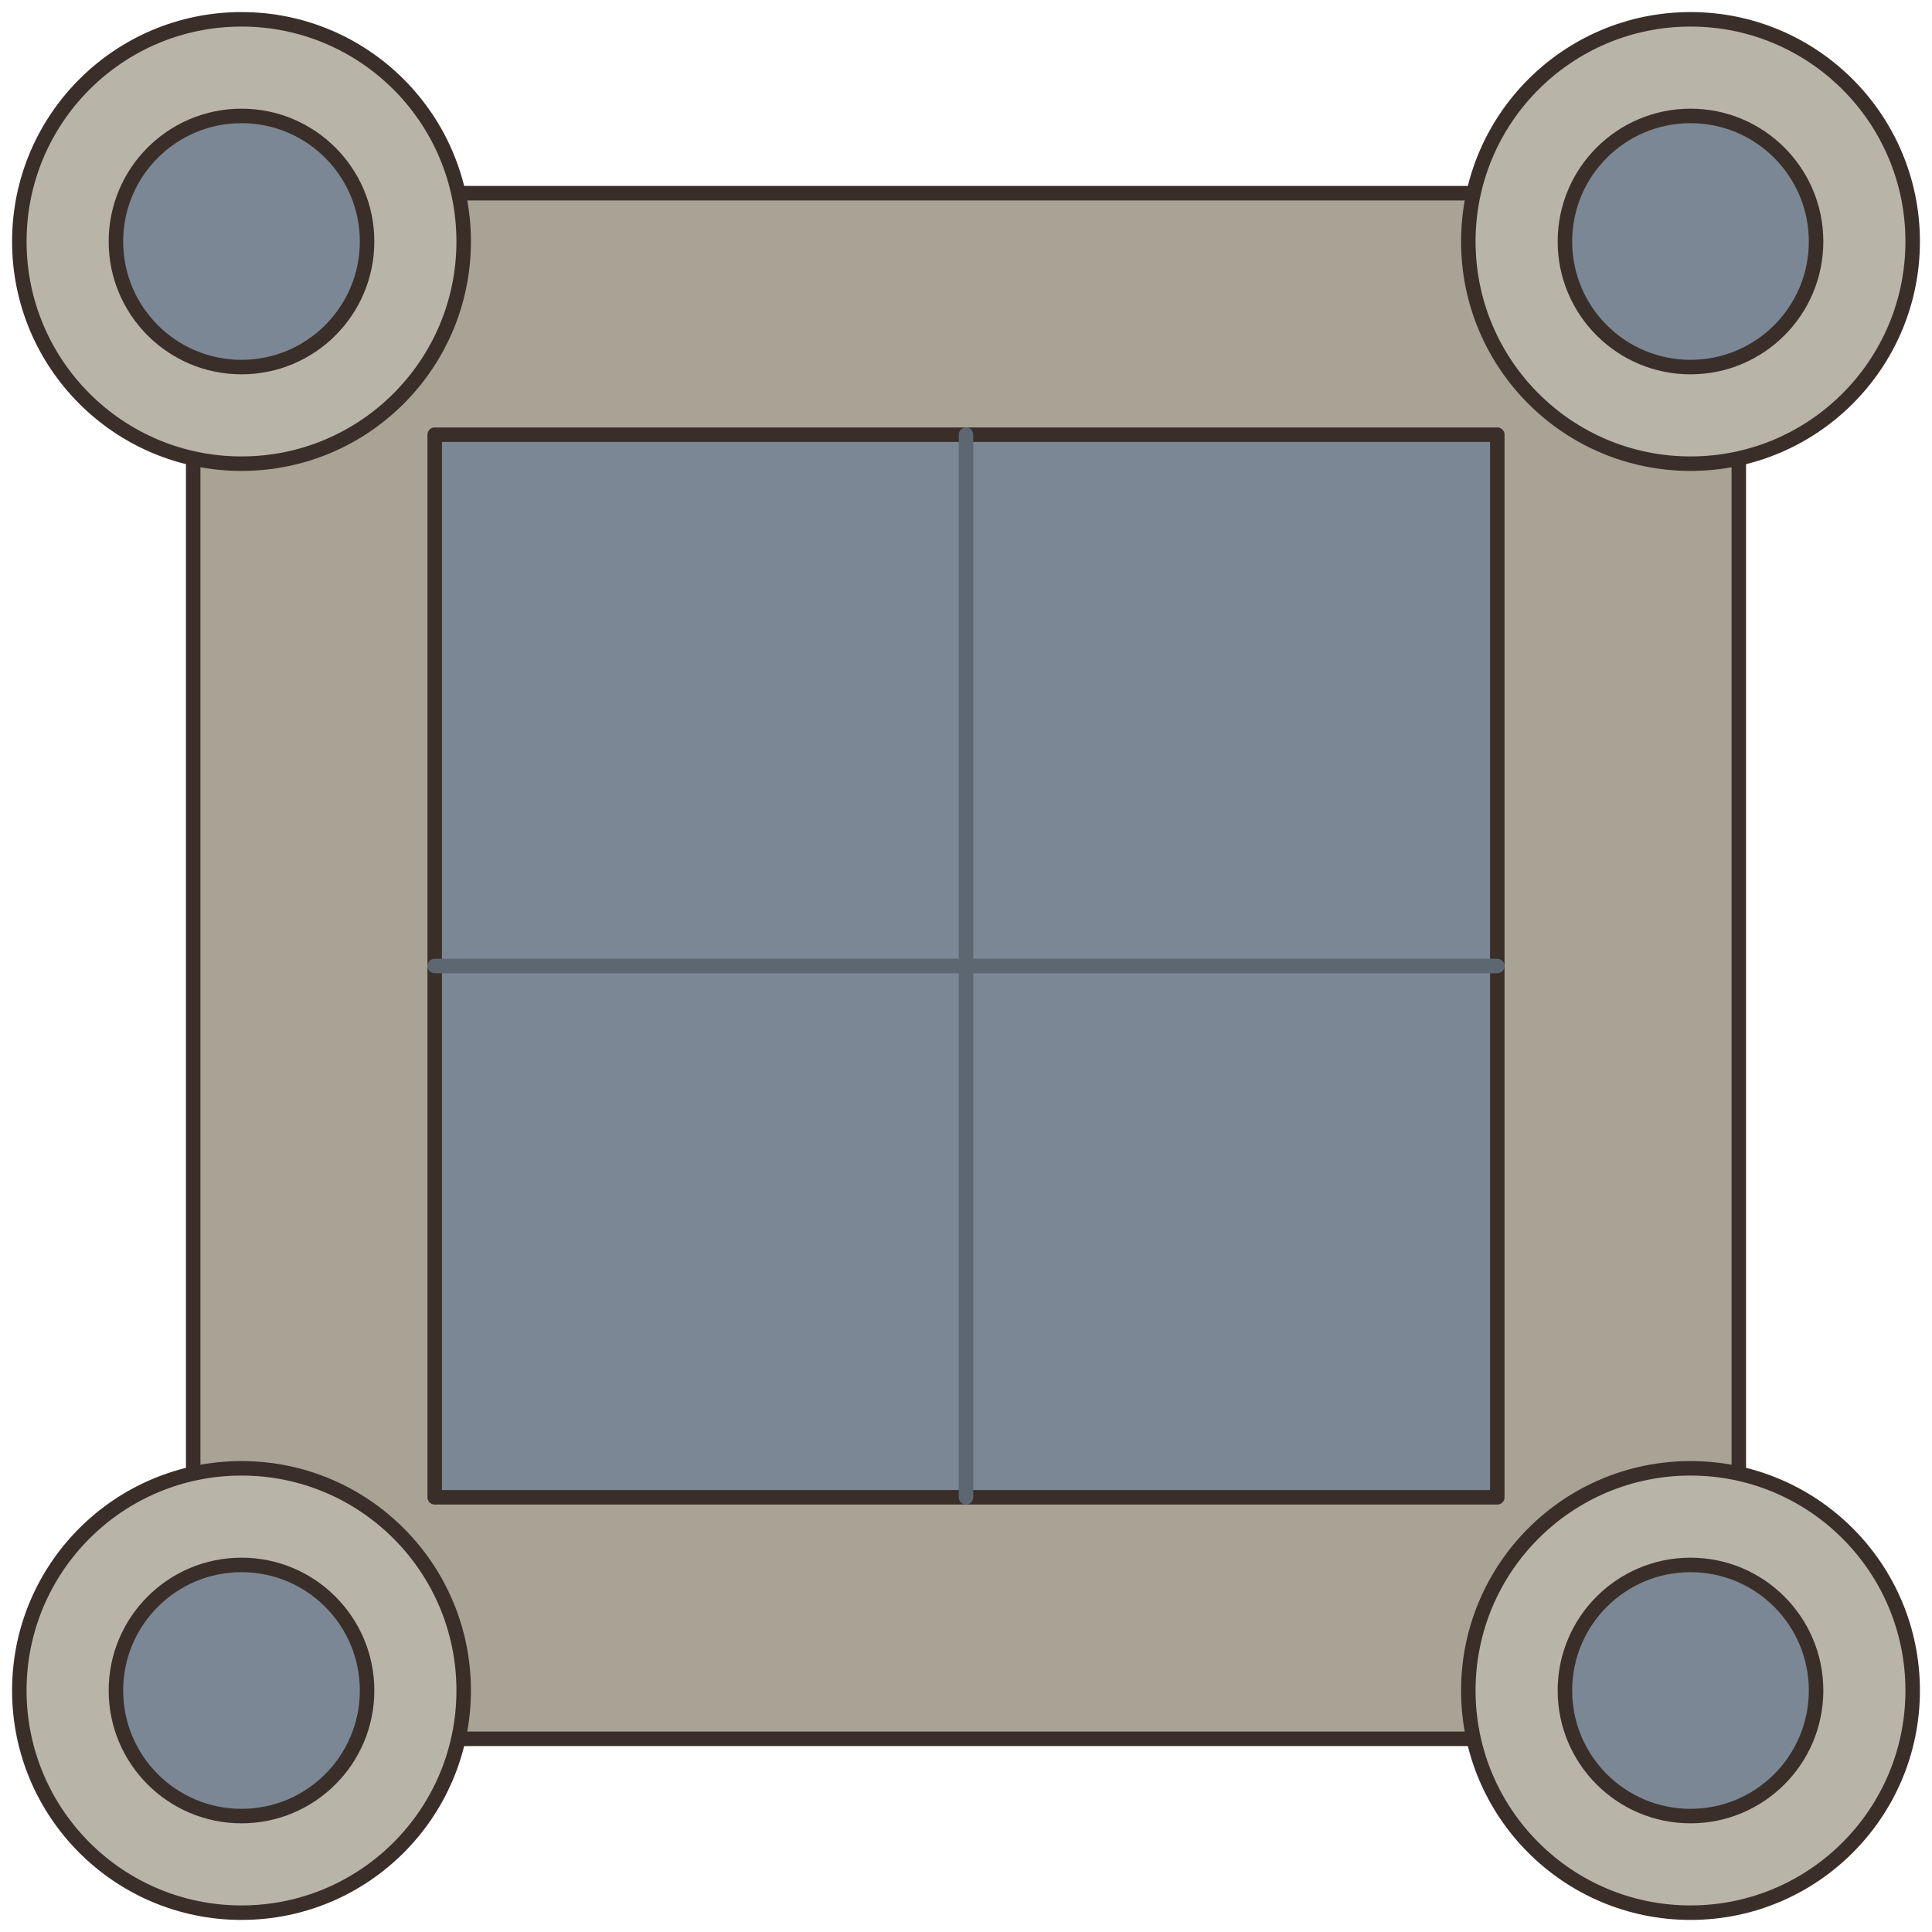
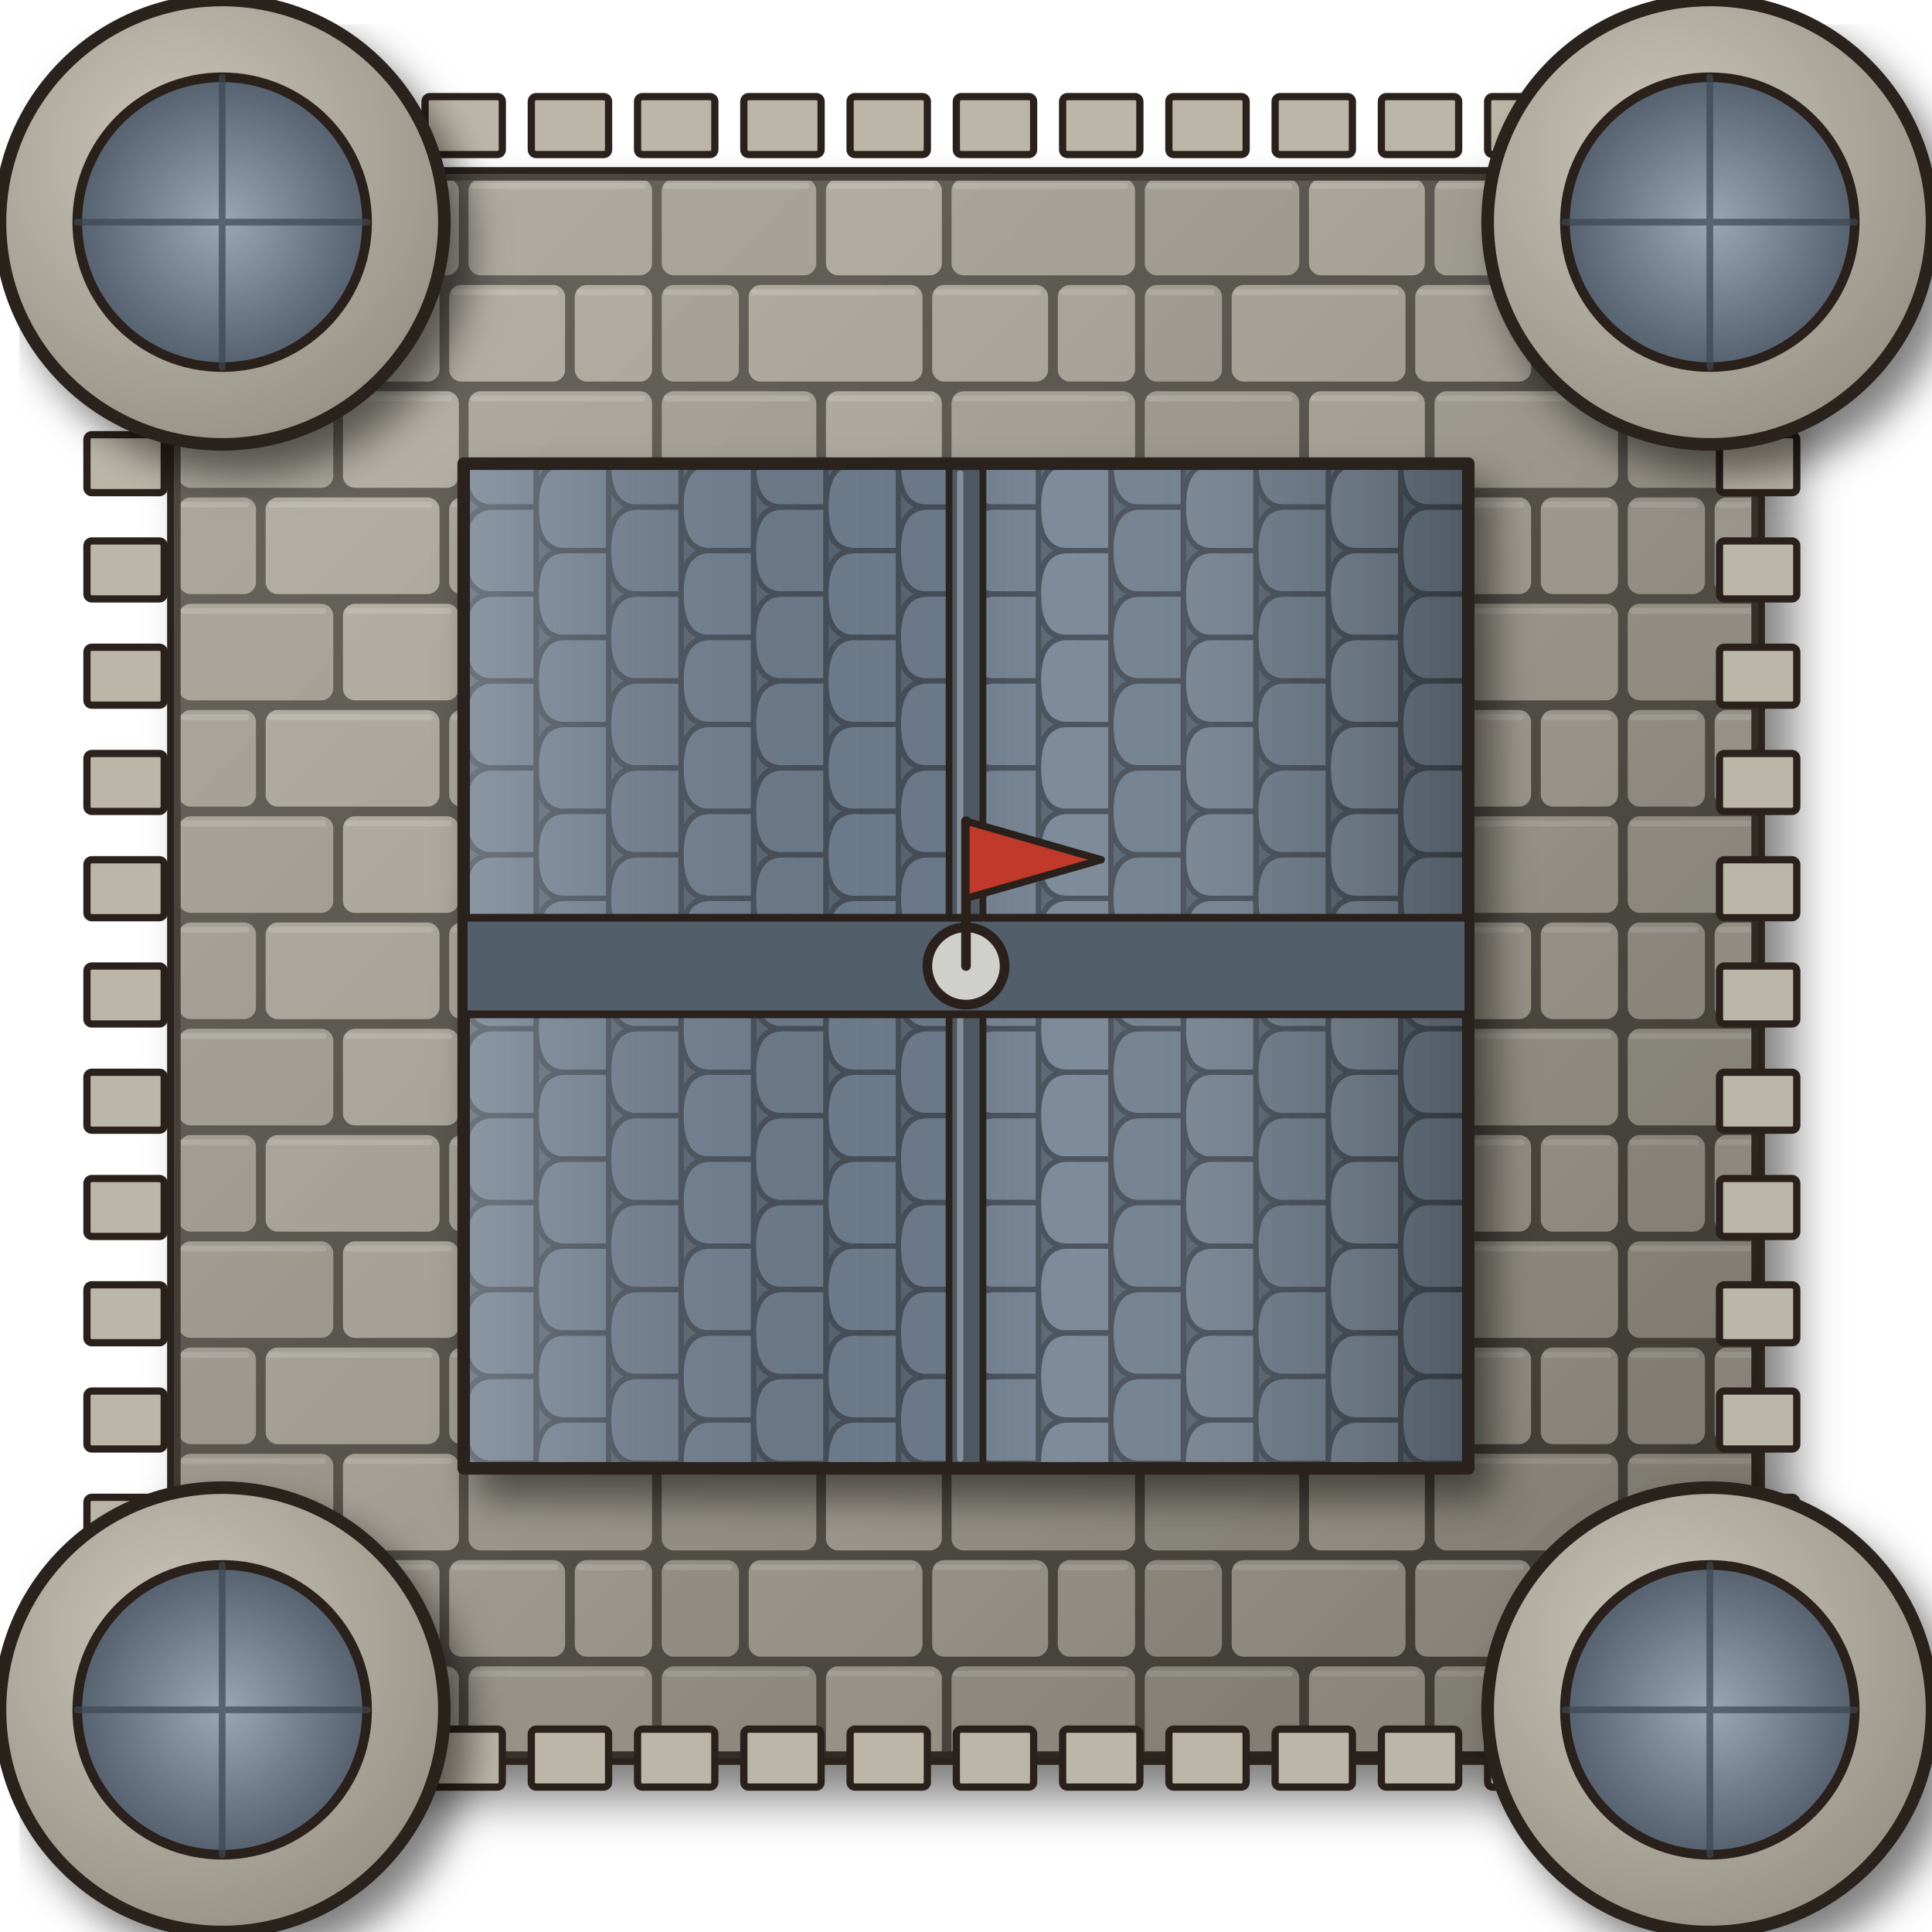
- <svg xmlns="http://www.w3.org/2000/svg" viewBox="0 0 400 400" width="400" height="400">
-   <g stroke="#3a2e28" stroke-width="3" stroke-linejoin="round" stroke-linecap="round">
-     <rect x="40" y="40" width="320" height="320" fill="#a9a396" />
-     <rect x="90" y="90" width="220" height="220" fill="#7b8794" />
-     <path d="M90 200H310M200 90V310" fill="none" stroke="#5d6772" stroke-width="3" />
-     <circle cx="50" cy="50" r="46" fill="#b9b4a8" />
-     <circle cx="350" cy="50" r="46" fill="#b9b4a8" />
-     <circle cx="50" cy="350" r="46" fill="#b9b4a8" />
-     <circle cx="350" cy="350" r="46" fill="#b9b4a8" />
-     <circle cx="50" cy="50" r="26" fill="#7b8794" />
-     <circle cx="350" cy="50" r="26" fill="#7b8794" />
-     <circle cx="50" cy="350" r="26" fill="#7b8794" />
-     <circle cx="350" cy="350" r="26" fill="#7b8794" />
-   </g>
+ <svg xmlns="http://www.w3.org/2000/svg" viewBox="0 0 400 400" width="400" height="400" stroke-linejoin="round" stroke-linecap="round">
+   <defs>
+     <g id="t1">
+       <rect width="100" height="44" fill="#4a443c" />
+       <rect x="1" y="1" width="32" height="20" rx="2.5" fill="#9e998c" />
+       <path d="M2 2.5H31" stroke="#b6b2a9" stroke-width="1.2" fill="none" opacity="0.7" />
+       <rect x="35" y="1" width="24" height="20" rx="2.5" fill="#aca699" />
+       <path d="M36 2.5H57" stroke="#c1bcb2" stroke-width="1.2" fill="none" opacity="0.7" />
+       <rect x="61" y="1" width="38" height="20" rx="2.5" fill="#a39e91" />
+       <path d="M62 2.5H97" stroke="#bab6ac" stroke-width="1.2" fill="none" opacity="0.7" />
+       <rect x="1" y="23" width="16" height="20" rx="2.5" fill="#9f998d" />
+       <path d="M2 24.5H15" stroke="#b7b2aa" stroke-width="1.2" fill="none" opacity="0.7" />
+       <rect x="19" y="23" width="36" height="20" rx="2.5" fill="#a9a396" />
+       <path d="M20 24.5H53" stroke="#bebab0" stroke-width="1.2" fill="none" opacity="0.7" />
+       <rect x="57" y="23" width="24" height="20" rx="2.5" fill="#a9a396" />
+       <path d="M58 24.5H79" stroke="#bebab0" stroke-width="1.2" fill="none" opacity="0.7" />
+       <rect x="83" y="23" width="16" height="20" rx="2.5" fill="#a8a295" />
+       <path d="M84 24.5H97" stroke="#beb9b0" stroke-width="1.2" fill="none" opacity="0.7" />
+     </g>
+     <clipPath id="c2">
+       <rect x="36" y="36" width="328" height="328" fill="#000" stroke="none" />
+     </clipPath>
+     <filter id="s3" x="-35%" y="-35%" width="170%" height="170%">
+       <feDropShadow dx="6" dy="7" stdDeviation="5" flood-color="#000" flood-opacity="0.5" />
+     </filter>
+     <linearGradient id="l4" x1="0" y1="0" x2="1" y2="1">
+       <stop offset="0" stop-color="#ffffff" stop-opacity="0.18" />
+       <stop offset="1" stop-color="#000000" stop-opacity="0.25" />
+     </linearGradient>
+     <g id="t5">
+       <g transform="translate(30 0) rotate(90)">
+         <path d="M-18 0H0V9Q0 15 -9 15Q-18 15 -18 9Z" fill="#6e7d8e" stroke="#454e59" stroke-width="1.1" />
+         <path d="M0 0H18V9Q18 15 9 15Q0 15 0 9Z" fill="#6b798a" stroke="#454e59" stroke-width="1.1" />
+         <path d="M18 0H36V9Q36 15 27 15Q18 15 18 9Z" fill="#6b7989" stroke="#454e59" stroke-width="1.1" />
+         <path d="M36 0H54V9Q54 15 45 15Q36 15 36 9Z" fill="#738292" stroke="#454e59" stroke-width="1.1" />
+         <path d="M-9 15H9V24Q9 30 0 30Q-9 30 -9 24Z" fill="#6c7a8b" stroke="#454e59" stroke-width="1.1" />
+         <path d="M9 15H27V24Q27 30 18 30Q9 30 9 24Z" fill="#738292" stroke="#454e59" stroke-width="1.1" />
+         <path d="M27 15H45V24Q45 30 36 30Q27 30 27 24Z" fill="#768494" stroke="#454e59" stroke-width="1.1" />
+         <path d="M45 15H63V24Q63 30 54 30Q45 30 45 24Z" fill="#778696" stroke="#454e59" stroke-width="1.1" />
+       </g>
+     </g>
+     <clipPath id="c6">
+       <rect x="96" y="96" width="104" height="208" fill="#000" stroke="none" />
+     </clipPath>
+     <linearGradient id="l7" x1="0" y1="0" x2="1" y2="0">
+       <stop offset="0" stop-color="#ffffff" stop-opacity="0.22" />
+       <stop offset="1" stop-color="#000000" stop-opacity="0" />
+     </linearGradient>
+     <g id="t8">
+       <g transform="translate(30 0) rotate(90)">
+         <path d="M-18 0H0V9Q0 15 -9 15Q-18 15 -18 9Z" fill="#798797" stroke="#454e59" stroke-width="1.1" />
+         <path d="M0 0H18V9Q18 15 9 15Q0 15 0 9Z" fill="#6a7989" stroke="#454e59" stroke-width="1.1" />
+         <path d="M18 0H36V9Q36 15 27 15Q18 15 18 9Z" fill="#6a7989" stroke="#454e59" stroke-width="1.1" />
+         <path d="M36 0H54V9Q54 15 45 15Q36 15 36 9Z" fill="#748393" stroke="#454e59" stroke-width="1.1" />
+         <path d="M-9 15H9V24Q9 30 0 30Q-9 30 -9 24Z" fill="#718090" stroke="#454e59" stroke-width="1.1" />
+         <path d="M9 15H27V24Q27 30 18 30Q9 30 9 24Z" fill="#6a7888" stroke="#454e59" stroke-width="1.1" />
+         <path d="M27 15H45V24Q45 30 36 30Q27 30 27 24Z" fill="#738292" stroke="#454e59" stroke-width="1.1" />
+         <path d="M45 15H63V24Q63 30 54 30Q45 30 45 24Z" fill="#788696" stroke="#454e59" stroke-width="1.1" />
+       </g>
+     </g>
+     <clipPath id="c9">
+       <rect x="200" y="96" width="104" height="208" fill="#000" stroke="none" />
+     </clipPath>
+     <linearGradient id="l10" x1="0" y1="0" x2="1" y2="0">
+       <stop offset="0" stop-color="#ffffff" stop-opacity="0" />
+       <stop offset="1" stop-color="#000000" stop-opacity="0.3" />
+     </linearGradient>
+     <filter id="s11" x="-35%" y="-35%" width="170%" height="170%">
+       <feDropShadow dx="4" dy="5" stdDeviation="4" flood-color="#000" flood-opacity="0.5" />
+     </filter>
+     <radialGradient id="r12" cx="0.4" cy="0.35" r="0.8">
+       <stop offset="0" stop-color="#cbc6ba" />
+       <stop offset="1" stop-color="#8f8a7e" />
+     </radialGradient>
+     <radialGradient id="r13" cx="0.5" cy="0.5" r="0.5">
+       <stop offset="0" stop-color="#9aa6b4" />
+       <stop offset="1" stop-color="#566170" />
+     </radialGradient>
+     <radialGradient id="r14" cx="0.4" cy="0.35" r="0.8">
+       <stop offset="0" stop-color="#cbc6ba" />
+       <stop offset="1" stop-color="#8f8a7e" />
+     </radialGradient>
+     <radialGradient id="r15" cx="0.5" cy="0.5" r="0.5">
+       <stop offset="0" stop-color="#9aa6b4" />
+       <stop offset="1" stop-color="#566170" />
+     </radialGradient>
+     <radialGradient id="r16" cx="0.4" cy="0.35" r="0.8">
+       <stop offset="0" stop-color="#cbc6ba" />
+       <stop offset="1" stop-color="#8f8a7e" />
+     </radialGradient>
+     <radialGradient id="r17" cx="0.5" cy="0.5" r="0.5">
+       <stop offset="0" stop-color="#9aa6b4" />
+       <stop offset="1" stop-color="#566170" />
+     </radialGradient>
+     <radialGradient id="r18" cx="0.4" cy="0.35" r="0.8">
+       <stop offset="0" stop-color="#cbc6ba" />
+       <stop offset="1" stop-color="#8f8a7e" />
+     </radialGradient>
+     <radialGradient id="r19" cx="0.5" cy="0.5" r="0.5">
+       <stop offset="0" stop-color="#9aa6b4" />
+       <stop offset="1" stop-color="#566170" />
+     </radialGradient>
+   </defs>
+   <g filter="url(#s3)">
+     <g clip-path="url(#c2)">
+       <use href="#t1" x="36" y="36" />
+       <use href="#t1" x="136" y="36" />
+       <use href="#t1" x="236" y="36" />
+       <use href="#t1" x="336" y="36" />
+       <use href="#t1" x="436" y="36" />
+       <use href="#t1" x="36" y="80" />
+       <use href="#t1" x="136" y="80" />
+       <use href="#t1" x="236" y="80" />
+       <use href="#t1" x="336" y="80" />
+       <use href="#t1" x="436" y="80" />
+       <use href="#t1" x="36" y="124" />
+       <use href="#t1" x="136" y="124" />
+       <use href="#t1" x="236" y="124" />
+       <use href="#t1" x="336" y="124" />
+       <use href="#t1" x="436" y="124" />
+       <use href="#t1" x="36" y="168" />
+       <use href="#t1" x="136" y="168" />
+       <use href="#t1" x="236" y="168" />
+       <use href="#t1" x="336" y="168" />
+       <use href="#t1" x="436" y="168" />
+       <use href="#t1" x="36" y="212" />
+       <use href="#t1" x="136" y="212" />
+       <use href="#t1" x="236" y="212" />
+       <use href="#t1" x="336" y="212" />
+       <use href="#t1" x="436" y="212" />
+       <use href="#t1" x="36" y="256" />
+       <use href="#t1" x="136" y="256" />
+       <use href="#t1" x="236" y="256" />
+       <use href="#t1" x="336" y="256" />
+       <use href="#t1" x="436" y="256" />
+       <use href="#t1" x="36" y="300" />
+       <use href="#t1" x="136" y="300" />
+       <use href="#t1" x="236" y="300" />
+       <use href="#t1" x="336" y="300" />
+       <use href="#t1" x="436" y="300" />
+       <use href="#t1" x="36" y="344" />
+       <use href="#t1" x="136" y="344" />
+       <use href="#t1" x="236" y="344" />
+       <use href="#t1" x="336" y="344" />
+       <use href="#t1" x="436" y="344" />
+       <use href="#t1" x="36" y="388" />
+       <use href="#t1" x="136" y="388" />
+       <use href="#t1" x="236" y="388" />
+       <use href="#t1" x="336" y="388" />
+       <use href="#t1" x="436" y="388" />
+     </g>
+     <rect x="36" y="36" width="328" height="328" fill="none" stroke="#2b211c" stroke-width="2.8" />
+   </g>
+   <rect x="36" y="36" width="328" height="328" fill="url(#l4)" stroke="none" />
+   <rect x="44" y="20" width="16" height="12" rx="1" fill="#bcb6a8" stroke="#2b211c" stroke-width="1.5" />
+   <rect x="44" y="358" width="16" height="12" rx="1" fill="#bcb6a8" stroke="#2b211c" stroke-width="1.5" />
+   <rect x="18" y="46" width="16" height="12" rx="1" fill="#bcb6a8" stroke="#2b211c" stroke-width="1.5" />
+   <rect x="356" y="46" width="16" height="12" rx="1" fill="#bcb6a8" stroke="#2b211c" stroke-width="1.5" />
+   <rect x="66" y="20" width="16" height="12" rx="1" fill="#bcb6a8" stroke="#2b211c" stroke-width="1.5" />
+   <rect x="66" y="358" width="16" height="12" rx="1" fill="#bcb6a8" stroke="#2b211c" stroke-width="1.5" />
+   <rect x="18" y="68" width="16" height="12" rx="1" fill="#bcb6a8" stroke="#2b211c" stroke-width="1.5" />
+   <rect x="356" y="68" width="16" height="12" rx="1" fill="#bcb6a8" stroke="#2b211c" stroke-width="1.5" />
+   <rect x="88" y="20" width="16" height="12" rx="1" fill="#bcb6a8" stroke="#2b211c" stroke-width="1.5" />
+   <rect x="88" y="358" width="16" height="12" rx="1" fill="#bcb6a8" stroke="#2b211c" stroke-width="1.5" />
+   <rect x="18" y="90" width="16" height="12" rx="1" fill="#bcb6a8" stroke="#2b211c" stroke-width="1.5" />
+   <rect x="356" y="90" width="16" height="12" rx="1" fill="#bcb6a8" stroke="#2b211c" stroke-width="1.5" />
+   <rect x="110" y="20" width="16" height="12" rx="1" fill="#bcb6a8" stroke="#2b211c" stroke-width="1.5" />
+   <rect x="110" y="358" width="16" height="12" rx="1" fill="#bcb6a8" stroke="#2b211c" stroke-width="1.5" />
+   <rect x="18" y="112" width="16" height="12" rx="1" fill="#bcb6a8" stroke="#2b211c" stroke-width="1.5" />
+   <rect x="356" y="112" width="16" height="12" rx="1" fill="#bcb6a8" stroke="#2b211c" stroke-width="1.5" />
+   <rect x="132" y="20" width="16" height="12" rx="1" fill="#bcb6a8" stroke="#2b211c" stroke-width="1.5" />
+   <rect x="132" y="358" width="16" height="12" rx="1" fill="#bcb6a8" stroke="#2b211c" stroke-width="1.5" />
+   <rect x="18" y="134" width="16" height="12" rx="1" fill="#bcb6a8" stroke="#2b211c" stroke-width="1.5" />
+   <rect x="356" y="134" width="16" height="12" rx="1" fill="#bcb6a8" stroke="#2b211c" stroke-width="1.5" />
+   <rect x="154" y="20" width="16" height="12" rx="1" fill="#bcb6a8" stroke="#2b211c" stroke-width="1.5" />
+   <rect x="154" y="358" width="16" height="12" rx="1" fill="#bcb6a8" stroke="#2b211c" stroke-width="1.5" />
+   <rect x="18" y="156" width="16" height="12" rx="1" fill="#bcb6a8" stroke="#2b211c" stroke-width="1.5" />
+   <rect x="356" y="156" width="16" height="12" rx="1" fill="#bcb6a8" stroke="#2b211c" stroke-width="1.5" />
+   <rect x="176" y="20" width="16" height="12" rx="1" fill="#bcb6a8" stroke="#2b211c" stroke-width="1.5" />
+   <rect x="176" y="358" width="16" height="12" rx="1" fill="#bcb6a8" stroke="#2b211c" stroke-width="1.5" />
+   <rect x="18" y="178" width="16" height="12" rx="1" fill="#bcb6a8" stroke="#2b211c" stroke-width="1.5" />
+   <rect x="356" y="178" width="16" height="12" rx="1" fill="#bcb6a8" stroke="#2b211c" stroke-width="1.5" />
+   <rect x="198" y="20" width="16" height="12" rx="1" fill="#bcb6a8" stroke="#2b211c" stroke-width="1.5" />
+   <rect x="198" y="358" width="16" height="12" rx="1" fill="#bcb6a8" stroke="#2b211c" stroke-width="1.5" />
+   <rect x="18" y="200" width="16" height="12" rx="1" fill="#bcb6a8" stroke="#2b211c" stroke-width="1.5" />
+   <rect x="356" y="200" width="16" height="12" rx="1" fill="#bcb6a8" stroke="#2b211c" stroke-width="1.5" />
+   <rect x="220" y="20" width="16" height="12" rx="1" fill="#bcb6a8" stroke="#2b211c" stroke-width="1.5" />
+   <rect x="220" y="358" width="16" height="12" rx="1" fill="#bcb6a8" stroke="#2b211c" stroke-width="1.5" />
+   <rect x="18" y="222" width="16" height="12" rx="1" fill="#bcb6a8" stroke="#2b211c" stroke-width="1.5" />
+   <rect x="356" y="222" width="16" height="12" rx="1" fill="#bcb6a8" stroke="#2b211c" stroke-width="1.5" />
+   <rect x="242" y="20" width="16" height="12" rx="1" fill="#bcb6a8" stroke="#2b211c" stroke-width="1.5" />
+   <rect x="242" y="358" width="16" height="12" rx="1" fill="#bcb6a8" stroke="#2b211c" stroke-width="1.5" />
+   <rect x="18" y="244" width="16" height="12" rx="1" fill="#bcb6a8" stroke="#2b211c" stroke-width="1.5" />
+   <rect x="356" y="244" width="16" height="12" rx="1" fill="#bcb6a8" stroke="#2b211c" stroke-width="1.5" />
+   <rect x="264" y="20" width="16" height="12" rx="1" fill="#bcb6a8" stroke="#2b211c" stroke-width="1.5" />
+   <rect x="264" y="358" width="16" height="12" rx="1" fill="#bcb6a8" stroke="#2b211c" stroke-width="1.5" />
+   <rect x="18" y="266" width="16" height="12" rx="1" fill="#bcb6a8" stroke="#2b211c" stroke-width="1.5" />
+   <rect x="356" y="266" width="16" height="12" rx="1" fill="#bcb6a8" stroke="#2b211c" stroke-width="1.5" />
+   <rect x="286" y="20" width="16" height="12" rx="1" fill="#bcb6a8" stroke="#2b211c" stroke-width="1.5" />
+   <rect x="286" y="358" width="16" height="12" rx="1" fill="#bcb6a8" stroke="#2b211c" stroke-width="1.5" />
+   <rect x="18" y="288" width="16" height="12" rx="1" fill="#bcb6a8" stroke="#2b211c" stroke-width="1.5" />
+   <rect x="356" y="288" width="16" height="12" rx="1" fill="#bcb6a8" stroke="#2b211c" stroke-width="1.5" />
+   <rect x="308" y="20" width="16" height="12" rx="1" fill="#bcb6a8" stroke="#2b211c" stroke-width="1.5" />
+   <rect x="308" y="358" width="16" height="12" rx="1" fill="#bcb6a8" stroke="#2b211c" stroke-width="1.5" />
+   <rect x="18" y="310" width="16" height="12" rx="1" fill="#bcb6a8" stroke="#2b211c" stroke-width="1.5" />
+   <rect x="356" y="310" width="16" height="12" rx="1" fill="#bcb6a8" stroke="#2b211c" stroke-width="1.5" />
+   <rect x="330" y="20" width="16" height="12" rx="1" fill="#bcb6a8" stroke="#2b211c" stroke-width="1.5" />
+   <rect x="330" y="358" width="16" height="12" rx="1" fill="#bcb6a8" stroke="#2b211c" stroke-width="1.5" />
+   <rect x="18" y="332" width="16" height="12" rx="1" fill="#bcb6a8" stroke="#2b211c" stroke-width="1.5" />
+   <rect x="356" y="332" width="16" height="12" rx="1" fill="#bcb6a8" stroke="#2b211c" stroke-width="1.5" />
+   <g filter="url(#s11)">
+     <g clip-path="url(#c6)">
+       <rect x="96" y="96" width="104" height="208" fill="#596572" stroke="none" />
+       <use href="#t5" x="96" y="96" />
+       <use href="#t5" x="126" y="96" />
+       <use href="#t5" x="156" y="96" />
+       <use href="#t5" x="186" y="96" />
+       <use href="#t5" x="216" y="96" />
+       <use href="#t5" x="96" y="114" />
+       <use href="#t5" x="126" y="114" />
+       <use href="#t5" x="156" y="114" />
+       <use href="#t5" x="186" y="114" />
+       <use href="#t5" x="216" y="114" />
+       <use href="#t5" x="96" y="132" />
+       <use href="#t5" x="126" y="132" />
+       <use href="#t5" x="156" y="132" />
+       <use href="#t5" x="186" y="132" />
+       <use href="#t5" x="216" y="132" />
+       <use href="#t5" x="96" y="150" />
+       <use href="#t5" x="126" y="150" />
+       <use href="#t5" x="156" y="150" />
+       <use href="#t5" x="186" y="150" />
+       <use href="#t5" x="216" y="150" />
+       <use href="#t5" x="96" y="168" />
+       <use href="#t5" x="126" y="168" />
+       <use href="#t5" x="156" y="168" />
+       <use href="#t5" x="186" y="168" />
+       <use href="#t5" x="216" y="168" />
+       <use href="#t5" x="96" y="186" />
+       <use href="#t5" x="126" y="186" />
+       <use href="#t5" x="156" y="186" />
+       <use href="#t5" x="186" y="186" />
+       <use href="#t5" x="216" y="186" />
+       <use href="#t5" x="96" y="204" />
+       <use href="#t5" x="126" y="204" />
+       <use href="#t5" x="156" y="204" />
+       <use href="#t5" x="186" y="204" />
+       <use href="#t5" x="216" y="204" />
+       <use href="#t5" x="96" y="222" />
+       <use href="#t5" x="126" y="222" />
+       <use href="#t5" x="156" y="222" />
+       <use href="#t5" x="186" y="222" />
+       <use href="#t5" x="216" y="222" />
+       <use href="#t5" x="96" y="240" />
+       <use href="#t5" x="126" y="240" />
+       <use href="#t5" x="156" y="240" />
+       <use href="#t5" x="186" y="240" />
+       <use href="#t5" x="216" y="240" />
+       <use href="#t5" x="96" y="258" />
+       <use href="#t5" x="126" y="258" />
+       <use href="#t5" x="156" y="258" />
+       <use href="#t5" x="186" y="258" />
+       <use href="#t5" x="216" y="258" />
+       <use href="#t5" x="96" y="276" />
+       <use href="#t5" x="126" y="276" />
+       <use href="#t5" x="156" y="276" />
+       <use href="#t5" x="186" y="276" />
+       <use href="#t5" x="216" y="276" />
+       <use href="#t5" x="96" y="294" />
+       <use href="#t5" x="126" y="294" />
+       <use href="#t5" x="156" y="294" />
+       <use href="#t5" x="186" y="294" />
+       <use href="#t5" x="216" y="294" />
+       <use href="#t5" x="96" y="312" />
+       <use href="#t5" x="126" y="312" />
+       <use href="#t5" x="156" y="312" />
+       <use href="#t5" x="186" y="312" />
+       <use href="#t5" x="216" y="312" />
+     </g>
+     <rect x="96" y="96" width="104" height="208" fill="url(#l7)" stroke="none" />
+     <g clip-path="url(#c9)">
+       <rect x="200" y="96" width="104" height="208" fill="#596572" stroke="none" />
+       <use href="#t8" x="200" y="96" />
+       <use href="#t8" x="230" y="96" />
+       <use href="#t8" x="260" y="96" />
+       <use href="#t8" x="290" y="96" />
+       <use href="#t8" x="320" y="96" />
+       <use href="#t8" x="200" y="114" />
+       <use href="#t8" x="230" y="114" />
+       <use href="#t8" x="260" y="114" />
+       <use href="#t8" x="290" y="114" />
+       <use href="#t8" x="320" y="114" />
+       <use href="#t8" x="200" y="132" />
+       <use href="#t8" x="230" y="132" />
+       <use href="#t8" x="260" y="132" />
+       <use href="#t8" x="290" y="132" />
+       <use href="#t8" x="320" y="132" />
+       <use href="#t8" x="200" y="150" />
+       <use href="#t8" x="230" y="150" />
+       <use href="#t8" x="260" y="150" />
+       <use href="#t8" x="290" y="150" />
+       <use href="#t8" x="320" y="150" />
+       <use href="#t8" x="200" y="168" />
+       <use href="#t8" x="230" y="168" />
+       <use href="#t8" x="260" y="168" />
+       <use href="#t8" x="290" y="168" />
+       <use href="#t8" x="320" y="168" />
+       <use href="#t8" x="200" y="186" />
+       <use href="#t8" x="230" y="186" />
+       <use href="#t8" x="260" y="186" />
+       <use href="#t8" x="290" y="186" />
+       <use href="#t8" x="320" y="186" />
+       <use href="#t8" x="200" y="204" />
+       <use href="#t8" x="230" y="204" />
+       <use href="#t8" x="260" y="204" />
+       <use href="#t8" x="290" y="204" />
+       <use href="#t8" x="320" y="204" />
+       <use href="#t8" x="200" y="222" />
+       <use href="#t8" x="230" y="222" />
+       <use href="#t8" x="260" y="222" />
+       <use href="#t8" x="290" y="222" />
+       <use href="#t8" x="320" y="222" />
+       <use href="#t8" x="200" y="240" />
+       <use href="#t8" x="230" y="240" />
+       <use href="#t8" x="260" y="240" />
+       <use href="#t8" x="290" y="240" />
+       <use href="#t8" x="320" y="240" />
+       <use href="#t8" x="200" y="258" />
+       <use href="#t8" x="230" y="258" />
+       <use href="#t8" x="260" y="258" />
+       <use href="#t8" x="290" y="258" />
+       <use href="#t8" x="320" y="258" />
+       <use href="#t8" x="200" y="276" />
+       <use href="#t8" x="230" y="276" />
+       <use href="#t8" x="260" y="276" />
+       <use href="#t8" x="290" y="276" />
+       <use href="#t8" x="320" y="276" />
+       <use href="#t8" x="200" y="294" />
+       <use href="#t8" x="230" y="294" />
+       <use href="#t8" x="260" y="294" />
+       <use href="#t8" x="290" y="294" />
+       <use href="#t8" x="320" y="294" />
+       <use href="#t8" x="200" y="312" />
+       <use href="#t8" x="230" y="312" />
+       <use href="#t8" x="260" y="312" />
+       <use href="#t8" x="290" y="312" />
+       <use href="#t8" x="320" y="312" />
+     </g>
+     <rect x="200" y="96" width="104" height="208" fill="url(#l10)" stroke="none" />
+     <rect x="196.5" y="96" width="7" height="208" fill="#4e5864" stroke="#2b211c" stroke-width="1.4" />
+     <line x1="198.8" y1="98" x2="198.8" y2="302" stroke="#959ba2" stroke-width="1.3" stroke-linecap="round" opacity="0.8" />
+     <rect x="96" y="96" width="208" height="208" fill="none" stroke="#2b211c" stroke-width="2.6" />
+   </g>
+   <rect x="96" y="190" width="208" height="20" fill="#535e6b" stroke="#2b211c" stroke-width="1.6" />
+   <g filter="url(#s11)">
+     <circle cx="46" cy="46" r="46" fill="url(#r12)" stroke="#2b211c" stroke-width="2.6" />
+   </g>
+   <circle cx="46" cy="46" r="30" fill="url(#r13)" stroke="#2b211c" stroke-width="2" />
+   <path d="M46 16V76M16 46H76" fill="none" stroke="#3d4652" stroke-width="1.4" opacity="0.7" />
+   <g filter="url(#s11)">
+     <circle cx="354" cy="46" r="46" fill="url(#r14)" stroke="#2b211c" stroke-width="2.6" />
+   </g>
+   <circle cx="354" cy="46" r="30" fill="url(#r15)" stroke="#2b211c" stroke-width="2" />
+   <path d="M354 16V76M324 46H384" fill="none" stroke="#3d4652" stroke-width="1.4" opacity="0.7" />
+   <g filter="url(#s11)">
+     <circle cx="46" cy="354" r="46" fill="url(#r16)" stroke="#2b211c" stroke-width="2.6" />
+   </g>
+   <circle cx="46" cy="354" r="30" fill="url(#r17)" stroke="#2b211c" stroke-width="2" />
+   <path d="M46 324V384M16 354H76" fill="none" stroke="#3d4652" stroke-width="1.4" opacity="0.7" />
+   <g filter="url(#s11)">
+     <circle cx="354" cy="354" r="46" fill="url(#r18)" stroke="#2b211c" stroke-width="2.6" />
+   </g>
+   <circle cx="354" cy="354" r="30" fill="url(#r19)" stroke="#2b211c" stroke-width="2" />
+   <path d="M354 324V384M324 354H384" fill="none" stroke="#3d4652" stroke-width="1.4" opacity="0.7" />
+   <circle cx="200" cy="200" r="8" fill="#cfd0cb" stroke="#2b211c" stroke-width="2" />
+   <path d="M200 200V170" fill="none" stroke="#2b211c" stroke-width="2" />
+   <polygon points="200,170 228,178 200,186" fill="#c0392b" stroke="#2b211c" stroke-width="1.5" />
</svg>
